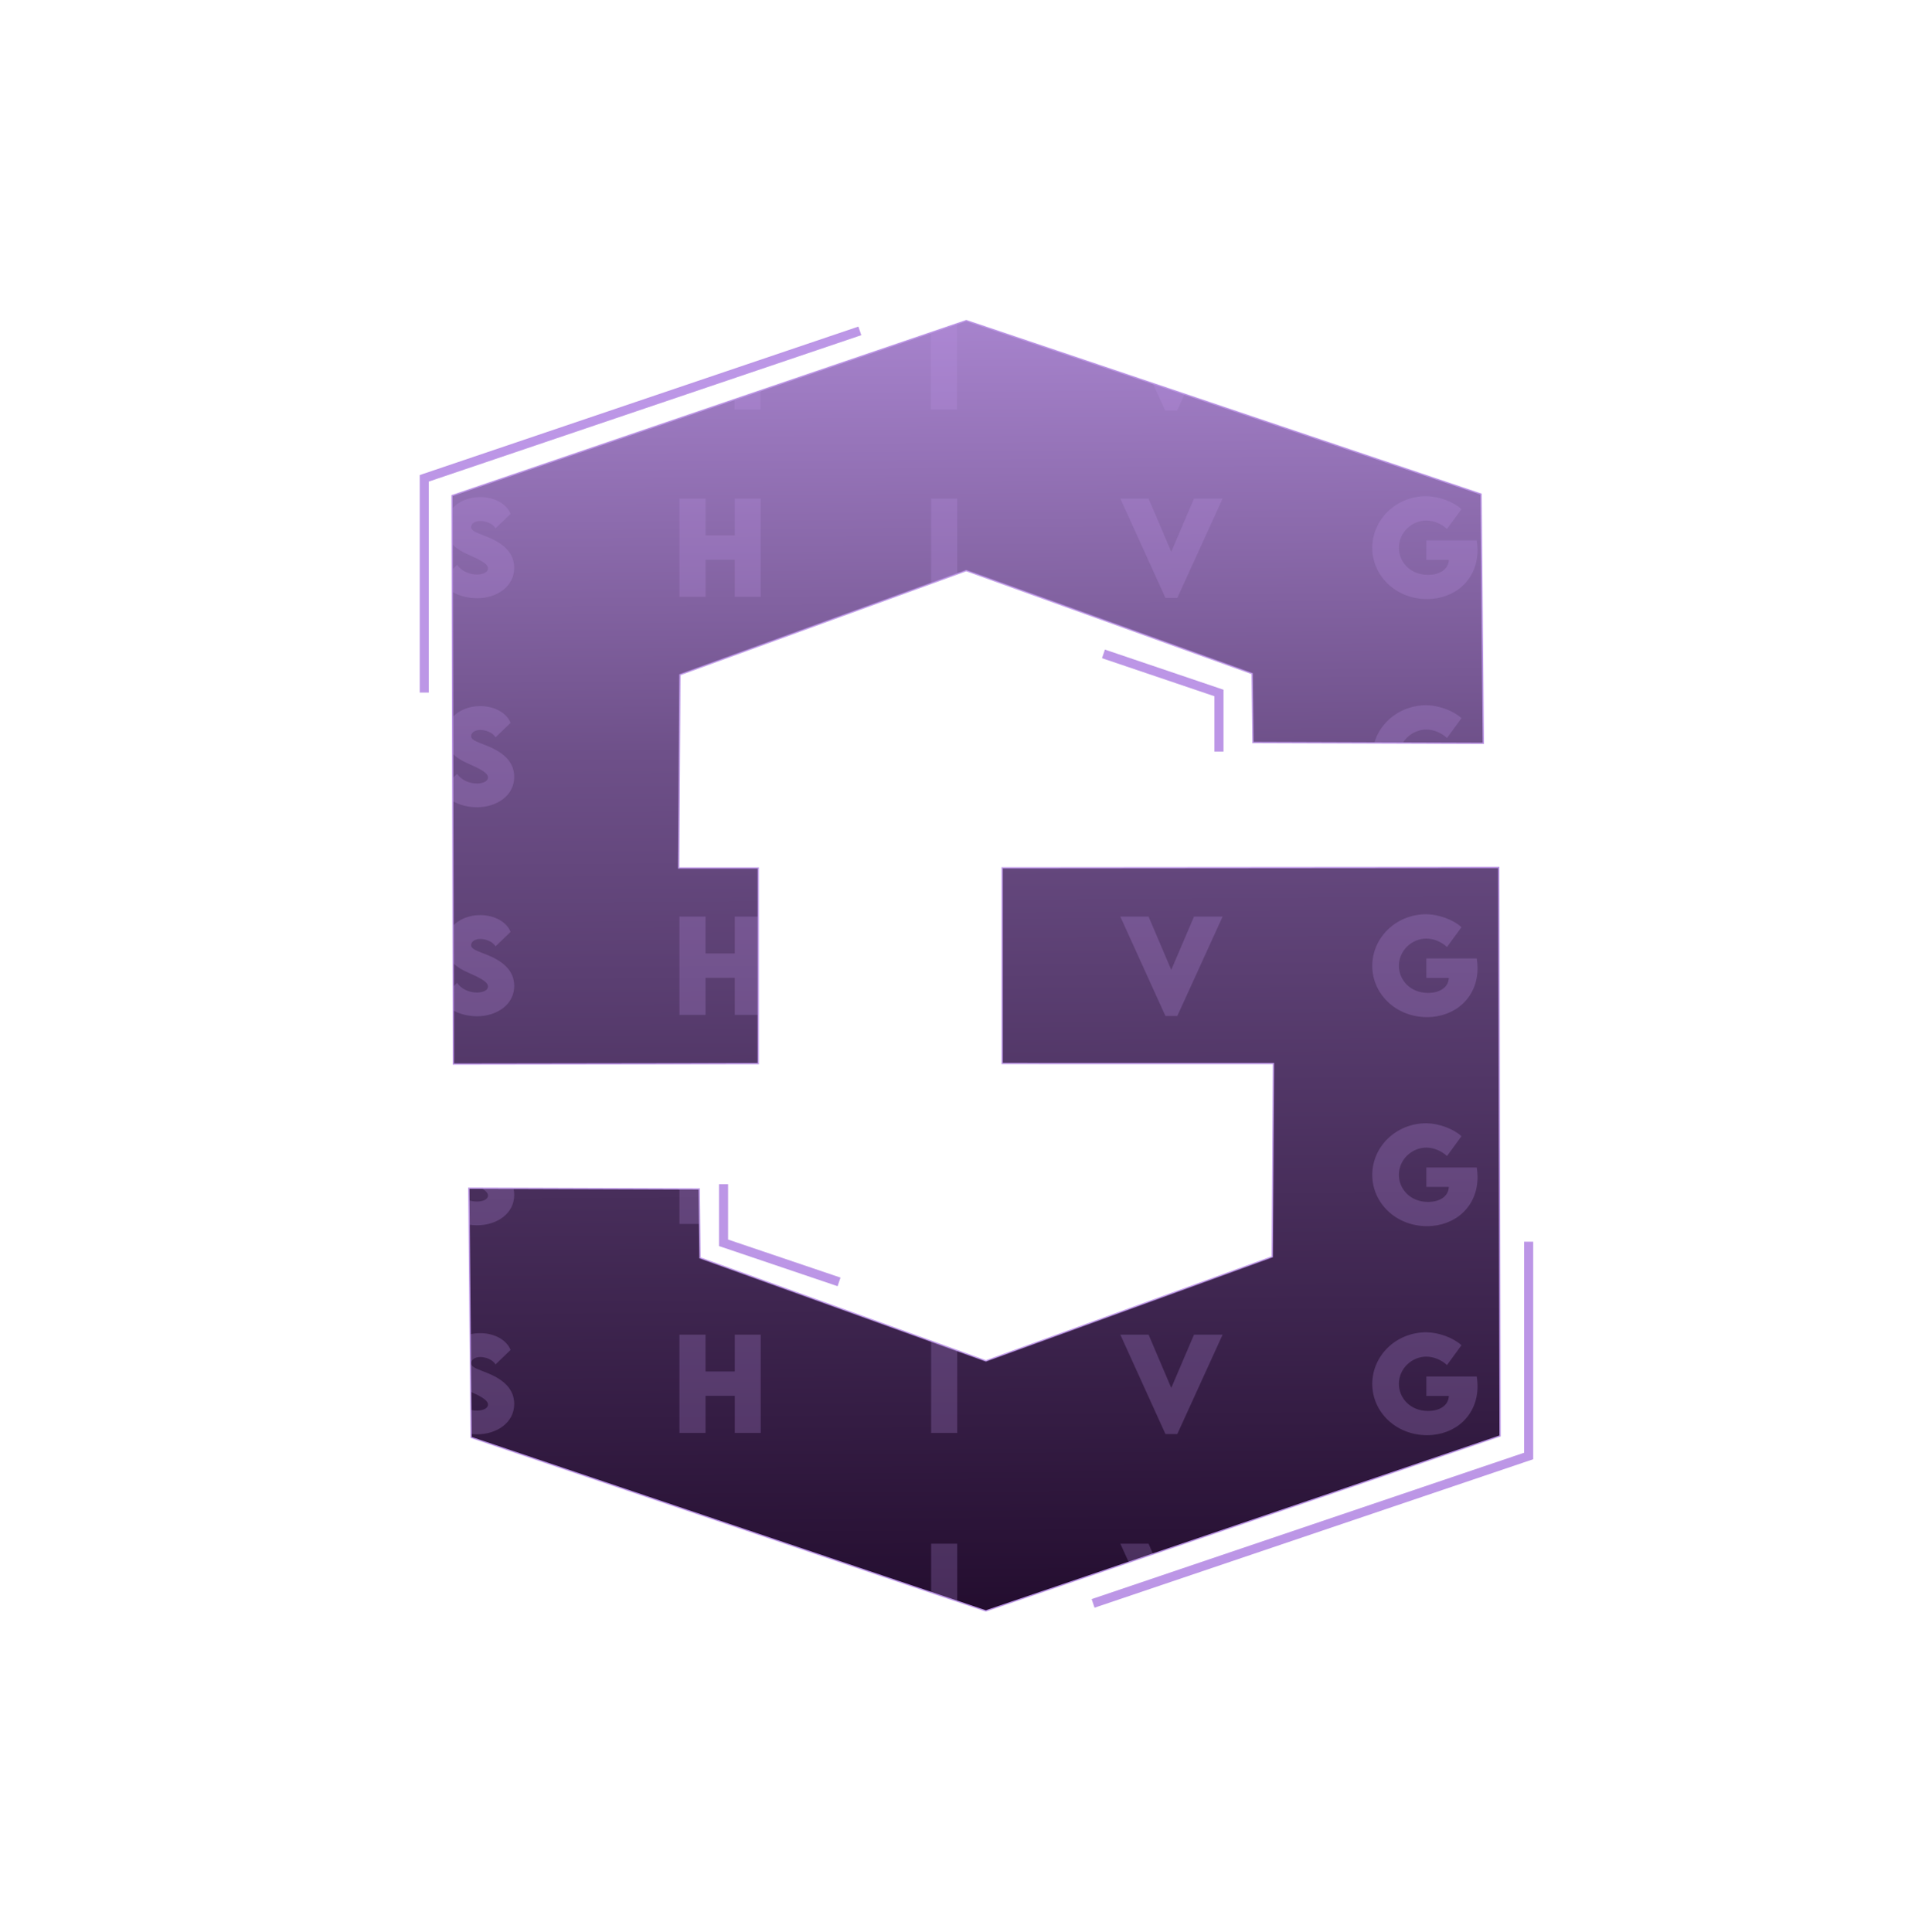
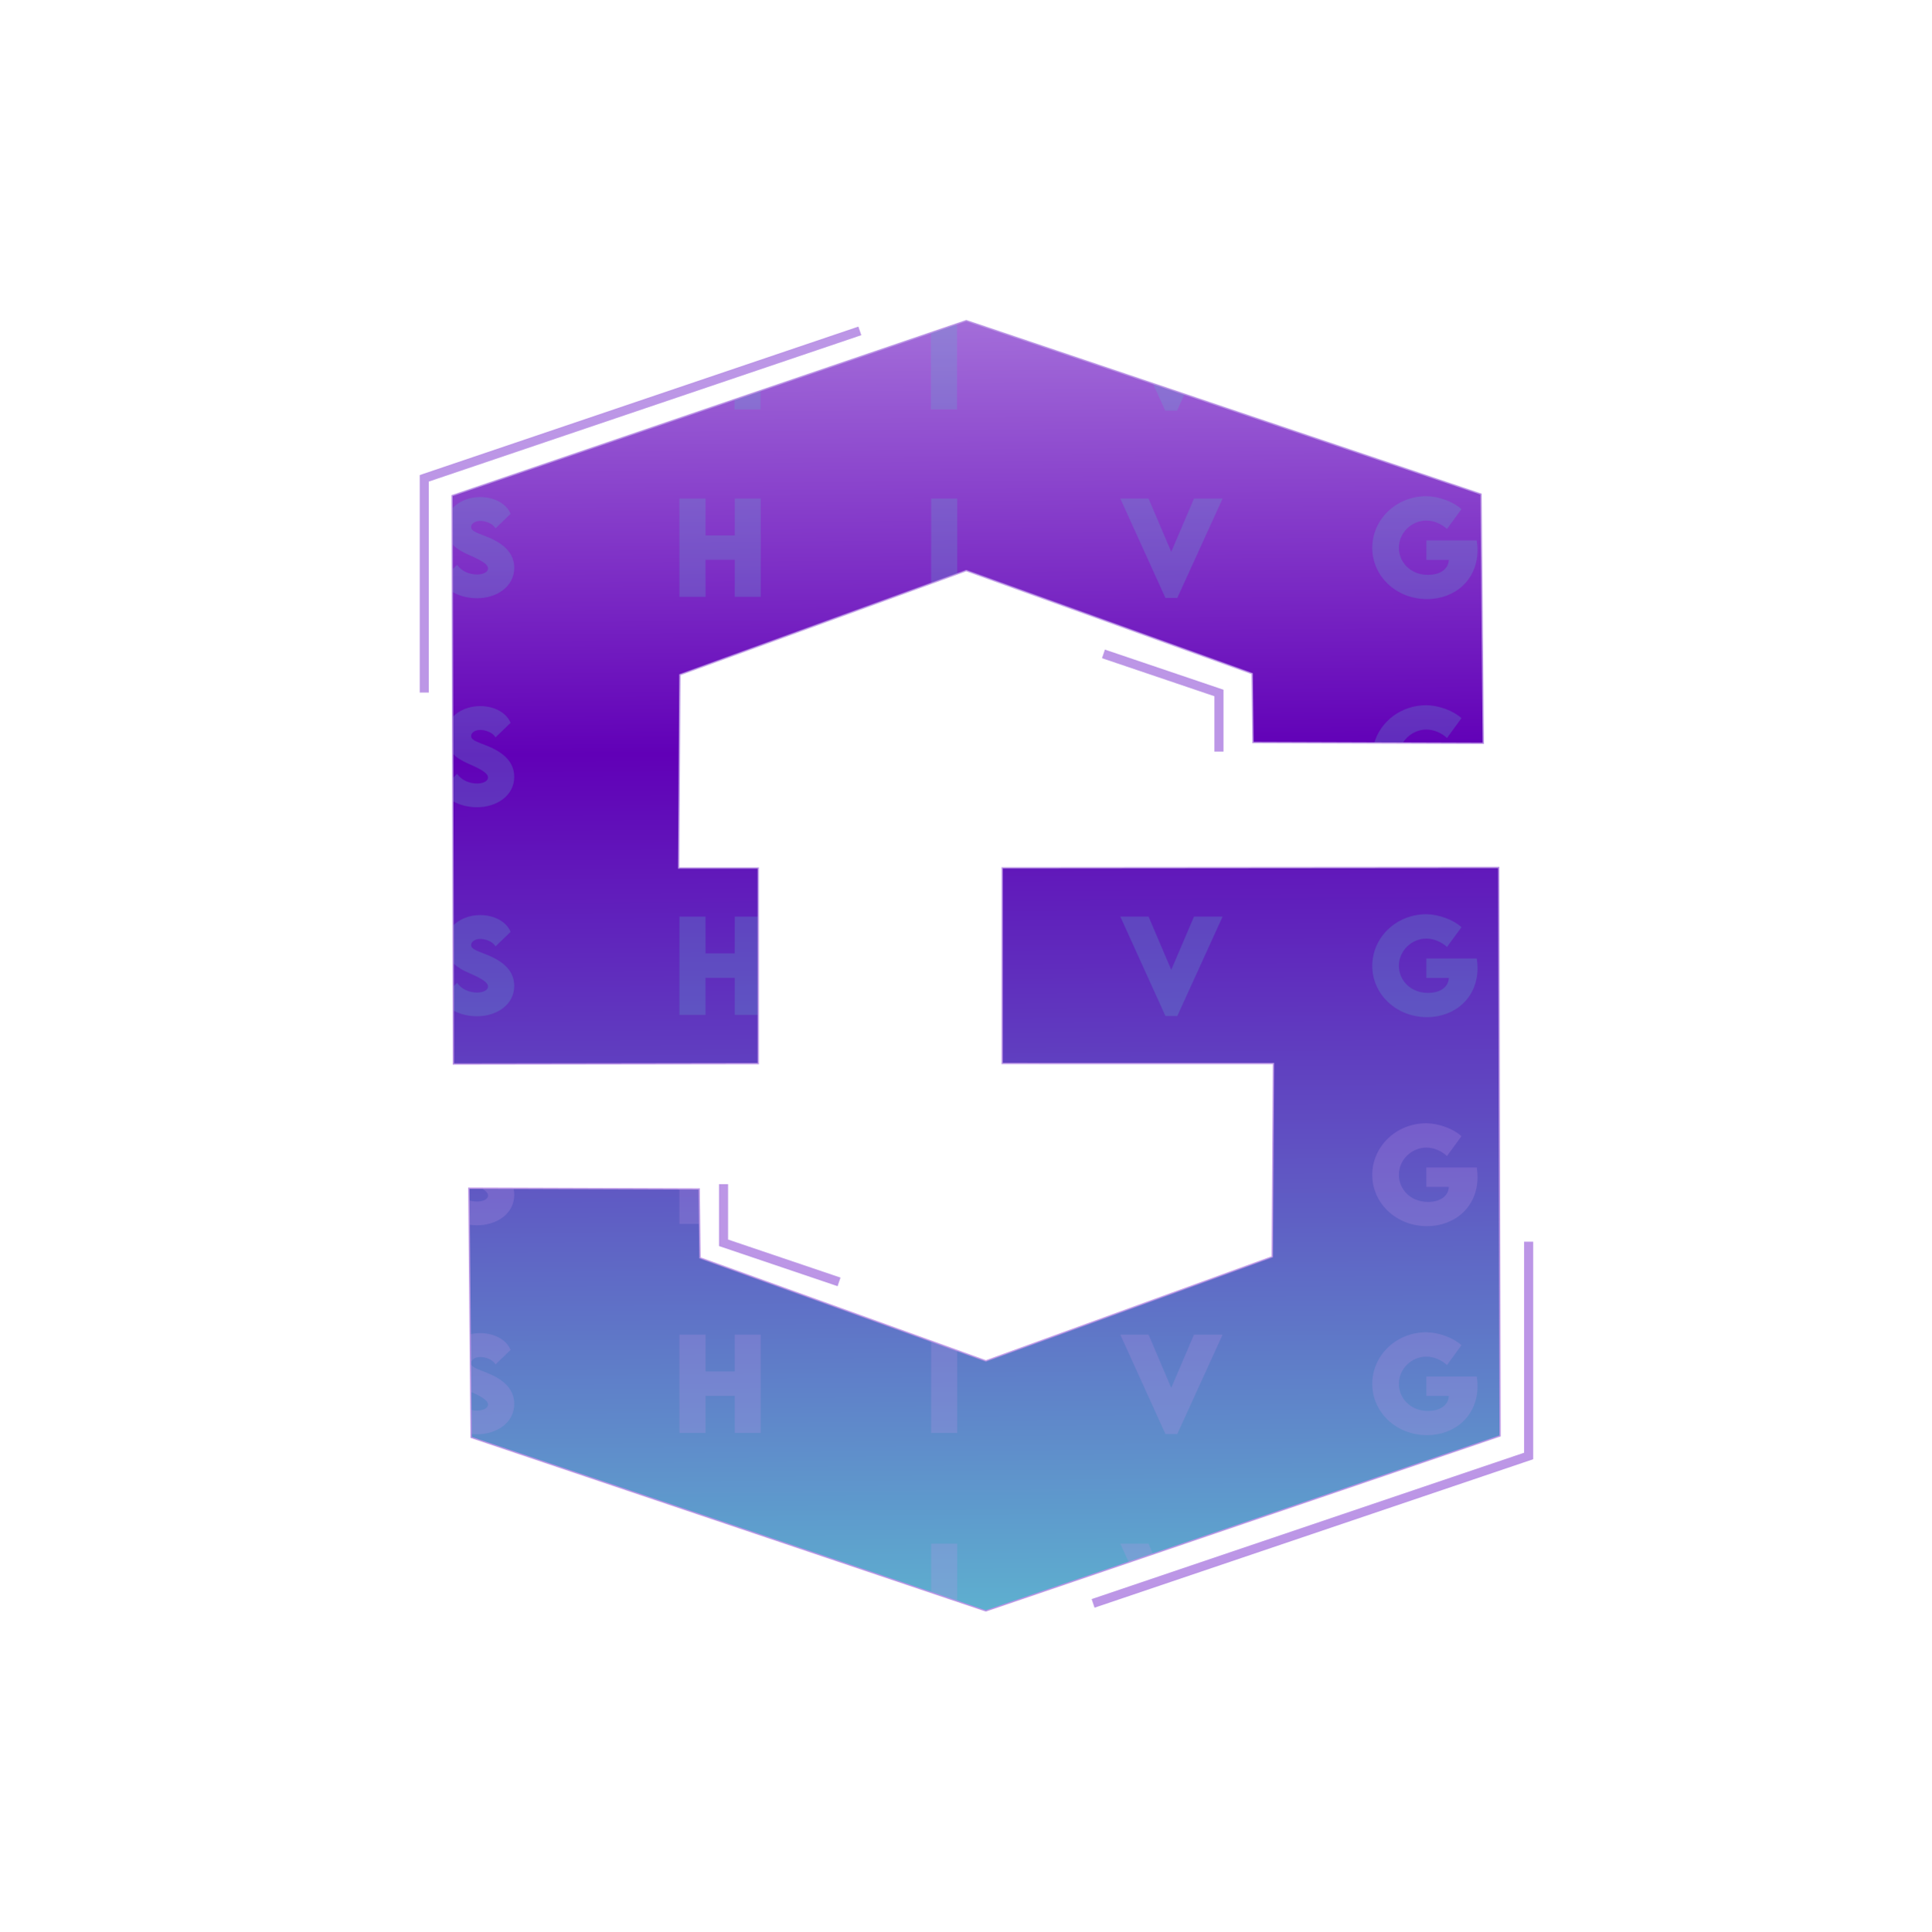
<svg xmlns="http://www.w3.org/2000/svg" width="1134" height="1134" viewBox="0 0 1134 1134" fill="none">
  <path fill-rule="evenodd" clip-rule="evenodd" d="M869.659 290.12L567.404 188.251L265.442 290.997L266.214 624.812L445.248 624.549V509.666H398.516L399.221 396.199L567.369 335.063L735.264 395.571L735.729 436.013L871 436.478L869.659 290.12ZM276.621 844.055L578.875 945.924L880.838 843.178L880.066 509.364L588.467 509.601V624.483L747.764 624.509L747.059 737.977L578.91 799.112L411.016 738.605L410.55 698.163L275.28 697.698L276.621 844.055Z" fill="url(#paint0_linear_112_2)" />
-   <path d="M695.563 231.445L676.987 225.184L684.209 241.094H691.164L695.563 231.445ZM561.946 190.109L546.619 195.324V240.434H561.946V190.109ZM446.563 229.369L431.31 234.559V240.434H446.563V229.369ZM414.15 240.398L414.042 240.434H414.15V240.398Z" fill="#BC96E6" fill-opacity="0.239" />
-   <path d="M280.141 351.262C291.704 351.262 301.946 344.443 301.946 333.455C301.946 324.923 295.97 319.387 286.949 315.586C280.716 312.97 276.634 312.102 276.634 309.45C276.634 307.483 278.895 305.869 282.036 305.869C284.798 305.869 289.235 307.189 290.958 310.244L299.795 301.714C297.534 296.018 290.665 291.862 281.865 291.862C275.292 291.862 269.248 294.424 265.459 298.63L265.507 319.47C267.984 322.128 271.355 324.104 274.984 325.669C280.643 328.187 286.546 330.802 286.546 333.784C286.546 336.143 283.368 337.329 280.105 337.329C275.277 337.329 270.792 335.178 268.396 331.633L265.542 334.427L265.572 347.515C269.532 349.887 274.694 351.262 280.141 351.262ZM546.755 342.558L562.081 336.986V292.742H546.755V342.558ZM431.446 292.742V314.376H414.285V292.742H398.959V350.456H414.285V328.676H431.446V350.456H446.699V292.742H431.446ZM701.114 292.742L687.755 324.019L674.433 292.742H657.848L684.346 351.115H691.299L717.907 292.742H701.114ZM867.146 317.321H837.544V328.737H850.744C850.536 334.212 845.549 337.549 838.57 337.549C827.889 337.549 821.411 329.739 821.411 321.648C821.411 312.726 828.964 305.649 837.569 305.649C841.822 305.649 846.454 307.58 849.668 310.599L858.163 298.964C853.396 294.563 844.914 291.459 837.569 291.349C819.651 291.349 805.791 305.185 805.791 321.684C805.791 338.087 819.614 351.776 837.96 351.776C854.362 351.776 867.611 340.422 867.611 322.943C867.611 321.11 867.427 319.252 867.146 317.321Z" fill="#BC96E6" fill-opacity="0.239" />
-   <path d="M280.141 474.001C291.704 474.001 301.946 467.181 301.946 456.193C301.946 447.662 295.97 442.125 286.949 438.324C280.716 435.709 276.634 434.841 276.634 432.189C276.634 430.221 278.895 428.607 282.036 428.607C284.798 428.607 289.235 429.928 290.958 432.983L299.795 424.452C297.533 418.756 290.665 414.601 281.865 414.601C275.453 414.601 269.545 417.039 265.742 421.062L265.792 442.507C268.239 445.015 271.493 446.901 274.984 448.408C280.643 450.925 286.546 453.541 286.546 456.523C286.546 458.882 283.368 460.068 280.105 460.068C275.277 460.068 270.792 457.917 268.396 454.372L265.826 456.888L265.857 470.421C269.779 472.69 274.823 474.001 280.141 474.001ZM398.959 438.3L399.101 415.481H398.959V438.3ZM806.956 436.258L823.663 436.315C826.533 431.552 831.815 428.388 837.569 428.388C841.822 428.388 846.454 430.319 849.668 433.338L858.163 421.702C853.396 417.302 844.914 414.198 837.569 414.088C822.711 414.088 810.644 423.601 806.956 436.258Z" fill="#BC96E6" fill-opacity="0.239" />
-   <path d="M280.141 596.74C291.704 596.74 301.946 589.92 301.946 578.932C301.946 570.401 295.97 564.864 286.949 561.063C280.716 558.448 276.634 557.579 276.634 554.927C276.634 552.96 278.895 551.346 282.036 551.346C284.798 551.346 289.235 552.666 290.958 555.722L299.795 547.191C297.533 541.496 290.665 537.34 281.865 537.34C275.611 537.34 269.834 539.66 266.026 543.507L266.077 565.532C268.489 567.898 271.626 569.698 274.984 571.147C280.643 573.664 286.546 576.28 286.546 579.262C286.546 581.621 283.368 582.806 280.105 582.806C275.277 582.806 270.792 580.655 268.396 577.11L266.109 579.349L266.141 593.322C270.021 595.491 274.951 596.74 280.141 596.74ZM445.248 595.933V538.22H431.446V559.853H414.285V538.22H398.959V595.933H414.285V574.153H431.446V595.933H445.248ZM701.114 538.22L687.755 569.497L674.433 538.22H657.848L684.345 596.593H691.299L717.907 538.22H701.114ZM867.146 562.799H837.544V574.214H850.744C850.536 579.69 845.549 583.026 838.57 583.026C827.889 583.026 821.411 575.216 821.411 567.125C821.411 558.203 828.964 551.126 837.569 551.126C841.822 551.126 846.454 553.058 849.668 556.077L858.163 544.441C853.396 540.041 844.914 536.936 837.569 536.826C819.651 536.826 805.791 550.662 805.791 567.162C805.791 583.564 819.614 597.253 837.96 597.253C854.362 597.253 867.611 585.899 867.611 568.421C867.611 566.587 867.427 564.73 867.146 562.799Z" fill="#BC96E6" fill-opacity="0.239" />
+   <path d="M695.563 231.445L676.987 225.184L684.209 241.094H691.164L695.563 231.445ZM561.946 190.109L546.619 195.324V240.434H561.946V190.109ZM446.563 229.369L431.31 234.559V240.434H446.563V229.369ZM414.15 240.398L414.042 240.434H414.15V240.398Z" fill="#5EB5D0" fill-opacity="0.239" />
+   <path d="M280.141 351.262C291.704 351.262 301.946 344.443 301.946 333.455C301.946 324.923 295.97 319.387 286.949 315.586C280.716 312.97 276.634 312.102 276.634 309.45C276.634 307.483 278.895 305.869 282.036 305.869C284.798 305.869 289.235 307.189 290.958 310.244L299.795 301.714C297.534 296.018 290.665 291.862 281.865 291.862C275.292 291.862 269.248 294.424 265.459 298.63L265.507 319.47C267.984 322.128 271.355 324.104 274.984 325.669C280.643 328.187 286.546 330.802 286.546 333.784C286.546 336.143 283.368 337.329 280.105 337.329C275.277 337.329 270.792 335.178 268.396 331.633L265.542 334.427L265.572 347.515C269.532 349.887 274.694 351.262 280.141 351.262ZM546.755 342.558L562.081 336.986V292.742H546.755V342.558ZM431.446 292.742V314.376H414.285V292.742H398.959V350.456H414.285V328.676H431.446V350.456H446.699V292.742H431.446ZM701.114 292.742L687.755 324.019L674.433 292.742H657.848L684.346 351.115H691.299L717.907 292.742H701.114ZM867.146 317.321H837.544V328.737H850.744C850.536 334.212 845.549 337.549 838.57 337.549C827.889 337.549 821.411 329.739 821.411 321.648C821.411 312.726 828.964 305.649 837.569 305.649C841.822 305.649 846.454 307.58 849.668 310.599L858.163 298.964C853.396 294.563 844.914 291.459 837.569 291.349C819.651 291.349 805.791 305.185 805.791 321.684C805.791 338.087 819.614 351.776 837.96 351.776C854.362 351.776 867.611 340.422 867.611 322.943C867.611 321.11 867.427 319.252 867.146 317.321Z" fill="#5EB5D0" fill-opacity="0.239" />
+   <path d="M280.141 474.001C291.704 474.001 301.946 467.181 301.946 456.193C301.946 447.662 295.97 442.125 286.949 438.324C280.716 435.709 276.634 434.841 276.634 432.189C276.634 430.221 278.895 428.607 282.036 428.607C284.798 428.607 289.235 429.928 290.958 432.983L299.795 424.452C297.533 418.756 290.665 414.601 281.865 414.601C275.453 414.601 269.545 417.039 265.742 421.062L265.792 442.507C268.239 445.015 271.493 446.901 274.984 448.408C280.643 450.925 286.546 453.541 286.546 456.523C286.546 458.882 283.368 460.068 280.105 460.068C275.277 460.068 270.792 457.917 268.396 454.372L265.826 456.888L265.857 470.421C269.779 472.69 274.823 474.001 280.141 474.001ZM398.959 438.3L399.101 415.481H398.959V438.3ZM806.956 436.258L823.663 436.315C826.533 431.552 831.815 428.388 837.569 428.388C841.822 428.388 846.454 430.319 849.668 433.338L858.163 421.702C853.396 417.302 844.914 414.198 837.569 414.088C822.711 414.088 810.644 423.601 806.956 436.258Z" fill="#5EB5D0" fill-opacity="0.239" />
+   <path d="M280.141 596.74C291.704 596.74 301.946 589.92 301.946 578.932C301.946 570.401 295.97 564.864 286.949 561.063C280.716 558.448 276.634 557.579 276.634 554.927C276.634 552.96 278.895 551.346 282.036 551.346C284.798 551.346 289.235 552.666 290.958 555.722L299.795 547.191C297.533 541.496 290.665 537.34 281.865 537.34C275.611 537.34 269.834 539.66 266.026 543.507L266.077 565.532C268.489 567.898 271.626 569.698 274.984 571.147C280.643 573.664 286.546 576.28 286.546 579.262C286.546 581.621 283.368 582.806 280.105 582.806C275.277 582.806 270.792 580.655 268.396 577.11L266.109 579.349L266.141 593.322C270.021 595.491 274.951 596.74 280.141 596.74ZM445.248 595.933V538.22H431.446V559.853H414.285V538.22H398.959V595.933H414.285V574.153H431.446V595.933H445.248ZM701.114 538.22L687.755 569.497L674.433 538.22H657.848L684.345 596.593H691.299L717.907 538.22H701.114ZM867.146 562.799H837.544V574.214H850.744C850.536 579.69 845.549 583.026 838.57 583.026C827.889 583.026 821.411 575.216 821.411 567.125C821.411 558.203 828.964 551.126 837.569 551.126C841.822 551.126 846.454 553.058 849.668 556.077L858.163 544.441C853.396 540.041 844.914 536.936 837.569 536.826C819.651 536.826 805.791 550.662 805.791 567.162C805.791 583.564 819.614 597.253 837.96 597.253C854.362 597.253 867.611 585.899 867.611 568.421C867.611 566.587 867.427 564.73 867.146 562.799Z" fill="#5EB5D0" fill-opacity="0.239" />
  <path d="M280.141 719.478C291.704 719.478 301.946 712.658 301.946 701.67C301.946 700.301 301.791 699.008 301.495 697.788L282.813 697.724C285.036 699.079 286.546 700.493 286.546 702.001C286.546 704.359 283.368 705.545 280.105 705.545C278.455 705.545 276.845 705.293 275.345 704.821L275.476 719.137C276.992 719.361 278.554 719.478 280.141 719.478ZM410.787 718.671L410.55 698.163L398.959 698.123V718.671H410.787ZM867.146 685.537H837.544V696.952H850.744C850.536 702.429 845.549 705.765 838.57 705.765C827.889 705.765 821.411 697.955 821.411 689.864C821.411 680.942 828.964 673.865 837.569 673.865C841.822 673.865 846.454 675.796 849.668 678.815L858.163 667.179C853.396 662.779 844.914 659.675 837.569 659.565C819.651 659.565 805.791 673.4 805.791 689.901C805.791 706.303 819.614 719.992 837.96 719.992C854.362 719.992 867.611 708.637 867.611 691.16C867.611 689.326 867.427 687.468 867.146 685.537Z" fill="#BC96E6" fill-opacity="0.239" />
  <path d="M280.141 842.216C291.704 842.216 301.946 835.397 301.946 824.409C301.946 815.878 295.97 810.341 286.949 806.54C280.716 803.924 276.634 803.057 276.634 800.404C276.634 798.437 278.895 796.823 282.036 796.823C284.798 796.823 289.235 798.143 290.958 801.199L299.795 792.668C297.534 786.972 290.665 782.817 281.865 782.817C279.867 782.817 277.918 783.055 276.066 783.502L276.375 817.243C281.57 819.572 286.546 822.001 286.546 824.739C286.546 827.098 283.368 828.283 280.105 828.283C278.861 828.283 277.641 828.139 276.472 827.867L276.602 842.021C277.761 842.149 278.944 842.216 280.141 842.216ZM562.081 793.047L546.755 787.524V841.41H562.081V793.047ZM431.446 783.697V805.33H414.285V783.697H398.959V841.41H414.285V819.63H431.446V841.41H446.699V783.697H431.446ZM701.114 783.697L687.755 814.973L674.433 783.697H657.848L684.345 842.07H691.299L717.907 783.697H701.114ZM867.146 808.275H837.544V819.691H850.744C850.536 825.167 845.549 828.503 838.57 828.503C827.889 828.503 821.411 820.693 821.411 812.602C821.411 803.68 828.964 796.603 837.569 796.603C841.822 796.603 846.454 798.534 849.668 801.553L858.163 789.917C853.396 785.517 844.914 782.413 837.569 782.303C819.651 782.303 805.791 796.139 805.791 812.639C805.791 829.041 819.614 842.73 837.96 842.73C854.362 842.73 867.611 831.376 867.611 813.898C867.611 812.064 867.427 810.207 867.146 808.275Z" fill="#BC96E6" fill-opacity="0.239" />
  <path d="M546.755 935.098L562.081 940.263V906.435H546.755V935.098ZM662.809 917.365L677.028 912.526L674.433 906.435H657.848L662.809 917.365Z" fill="#BC96E6" fill-opacity="0.239" />
  <path d="M869.659 290.12L567.404 188.251L265.442 290.997L266.214 624.812L445.248 624.549V509.666H398.516L399.221 396.199L567.369 335.063L735.264 395.571L735.729 436.013L871 436.478L869.659 290.12ZM276.621 844.055L578.875 945.924L880.838 843.178L880.066 509.364L588.467 509.601V624.483L747.764 624.509L747.059 737.977L578.91 799.112L411.016 738.605L410.55 698.163L275.28 697.698L276.621 844.055Z" stroke="#BC96E6" stroke-width="0.756" stroke-miterlimit="22.926" />
  <path d="M249.129 404.011V280.861L502.368 195.153" stroke="#BC96E6" stroke-width="5.333" stroke-miterlimit="22.926" stroke-linecap="square" />
  <path d="M897.622 731.792V854.942L644.383 940.65" stroke="#BC96E6" stroke-width="5.333" stroke-miterlimit="22.926" stroke-linecap="square" />
  <path d="M424.859 698.013V729.767L490.157 751.867" stroke="#BC96E6" stroke-width="5.333" stroke-miterlimit="22.926" stroke-linecap="square" />
  <path d="M715.763 438.666V406.911L650.465 384.811" stroke="#BC96E6" stroke-width="5.333" stroke-miterlimit="22.926" stroke-linecap="square" />
  <defs>
    <linearGradient id="paint0_linear_112_2" x1="587.955" y1="962.803" x2="582.155" y2="93.363" gradientUnits="userSpaceOnUse">
-       <stop stop-color="#210B2C" />
-       <stop offset="0.6" stop-color="#6E5089" />
+       <stop stop-color="#5EB5D0" />
+       <stop offset="0.6" stop-color="#6100b7" />
      <stop offset="1" stop-color="#BC96E6" />
    </linearGradient>
  </defs>
</svg>
